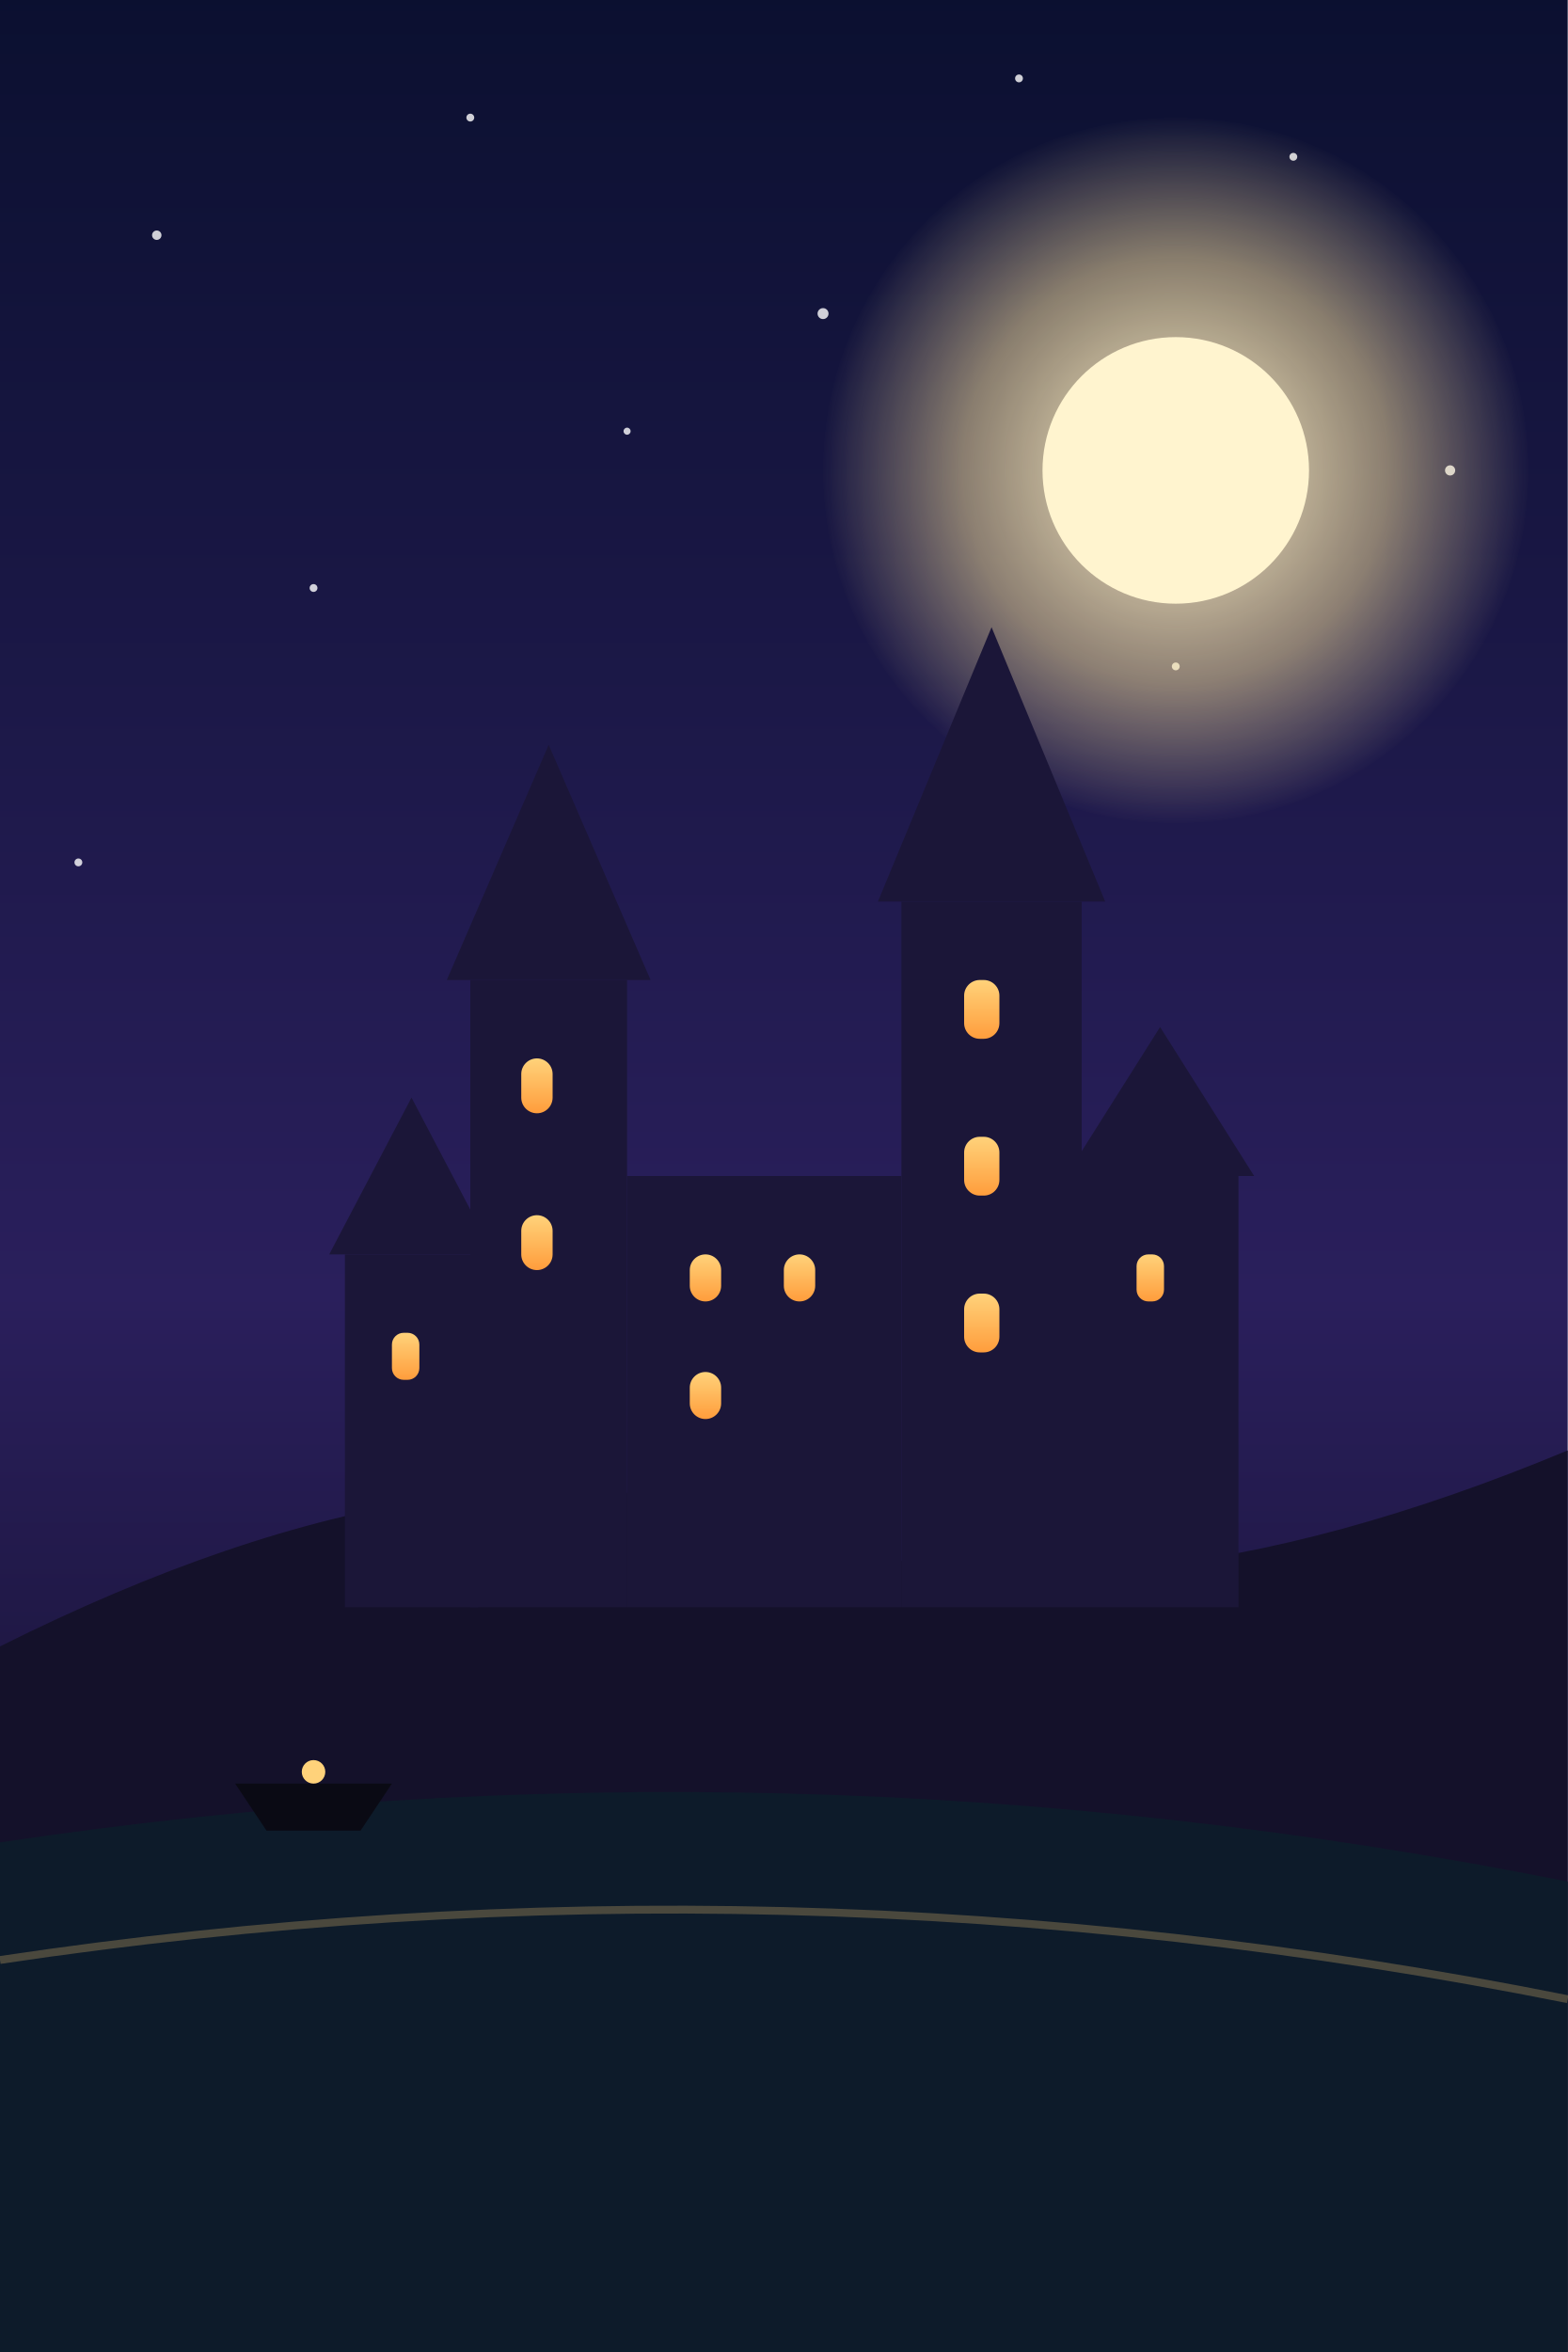
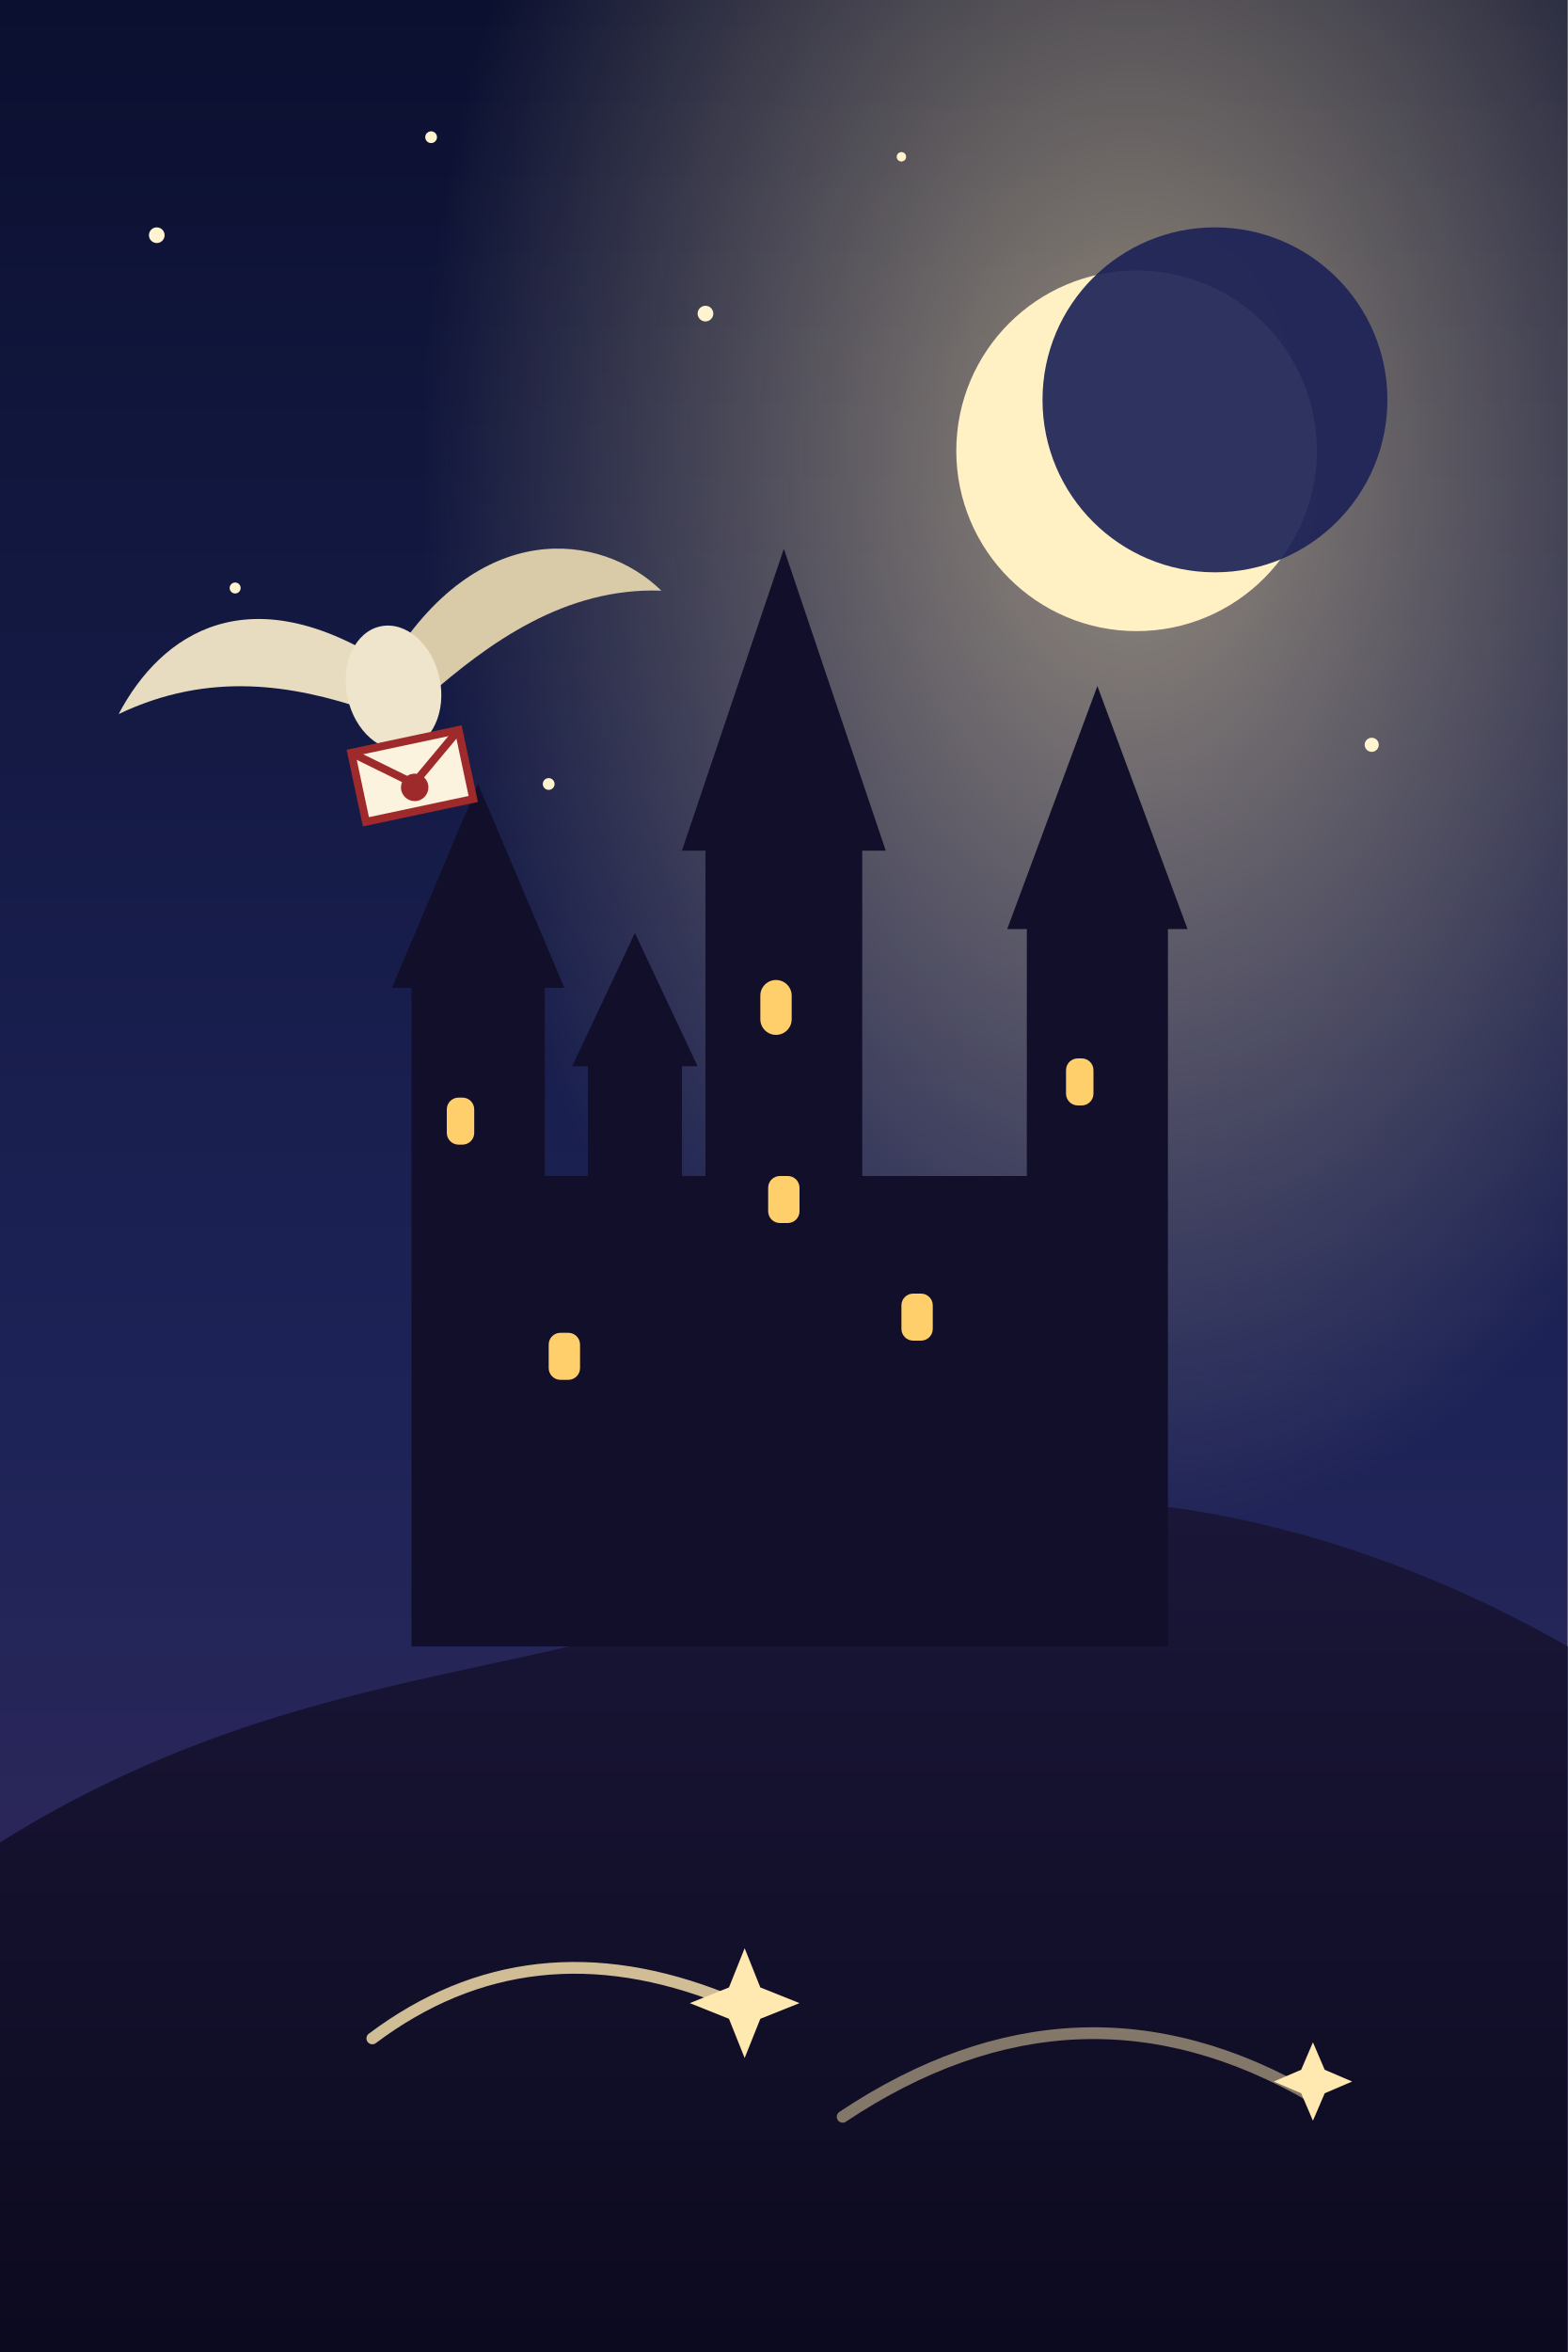
<svg xmlns="http://www.w3.org/2000/svg" viewBox="0 0 400 600">
  <defs>
-     <linearGradient id="s" x1="0" y1="0" x2="0" y2="1">
+     <linearGradient id="bg" x1="0" y1="0" x2="0" y2="1">
      <stop offset="0" stop-color="#0b1030" />
-       <stop offset=".55" stop-color="#2a1f5c" />
-       <stop offset="1" stop-color="#0a0a18" />
+       <stop offset=".6" stop-color="#1d2357" />
+       <stop offset="1" stop-color="#3b2a5c" />
    </linearGradient>
-     <radialGradient id="m" cx=".5" cy=".5" r=".5">
-       <stop offset="0" stop-color="#fff6d8" />
-       <stop offset=".6" stop-color="#ffe7a0" stop-opacity=".5" />
-       <stop offset="1" stop-color="#ffe7a0" stop-opacity="0" />
+     <radialGradient id="moon" cx=".72" cy=".2" r=".45">
+       <stop offset="0" stop-color="#ffe9b0" stop-opacity=".55" />
+       <stop offset="1" stop-color="#ffe9b0" stop-opacity="0" />
    </radialGradient>
-     <linearGradient id="w" x1="0" y1="0" x2="0" y2="1">
-       <stop offset="0" stop-color="#ffd27a" />
-       <stop offset="1" stop-color="#ff9d3c" />
+     <linearGradient id="hill" x1="0" y1="0" x2="0" y2="1">
+       <stop offset="0" stop-color="#1a1638" />
+       <stop offset="1" stop-color="#0c0a1f" />
    </linearGradient>
  </defs>
-   <rect width="400" height="600" fill="url(#s)" />
-   <g fill="#fff" opacity=".8">
-     <circle cx="40" cy="60" r="1.2" />
-     <circle cx="120" cy="30" r="1" />
-     <circle cx="210" cy="80" r="1.4" />
-     <circle cx="330" cy="40" r="1" />
-     <circle cx="370" cy="120" r="1.3" />
-     <circle cx="80" cy="150" r="1" />
-     <circle cx="260" cy="20" r="1" />
-     <circle cx="160" cy="110" r=".9" />
-     <circle cx="300" cy="170" r="1" />
-     <circle cx="20" cy="220" r="1" />
+   <rect width="400" height="600" fill="url(#bg)" />
+   <rect width="400" height="600" fill="url(#moon)" />
+   <g fill="#fff4cf">
+     <circle cx="40" cy="60" r="2" />
+     <circle cx="110" cy="35" r="1.5" />
+     <circle cx="180" cy="80" r="2" />
+     <circle cx="60" cy="150" r="1.4" />
+     <circle cx="350" cy="190" r="1.8" />
+     <circle cx="230" cy="40" r="1.2" />
+     <circle cx="140" cy="200" r="1.5" />
  </g>
-   <circle cx="300" cy="120" r="90" fill="url(#m)" />
-   <circle cx="300" cy="120" r="34" fill="#fff4cf" />
-   <path d="M0 420 Q120 360 200 390 T400 370 V600 H0Z" fill="#14112a" />
-   <g fill="#1b1638">
-     <rect x="120" y="250" width="40" height="160" />
-     <path d="M114 250 L140 190 L166 250Z" />
-     <rect x="230" y="230" width="46" height="180" />
-     <path d="M224 230 L253 160 L282 230Z" />
-     <rect x="160" y="300" width="70" height="110" />
-     <rect x="88" y="320" width="34" height="90" />
-     <path d="M84 320 L105 280 L126 320Z" />
-     <rect x="276" y="300" width="40" height="110" />
-     <path d="M272 300 L296 262 L320 300Z" />
+   <circle cx="290" cy="115" r="46" fill="#fff1c4" />
+   <circle cx="310" cy="102" r="44" fill="#1d2357" opacity=".92" />
+   <path d="M0 470 C80 420 150 430 200 400 S330 380 400 420 V600 H0z" fill="url(#hill)" />
+   <g fill="#120f2a">
+     <rect x="120" y="300" width="160" height="120" />
+     <rect x="105" y="250" width="34" height="170" />
+     <path d="M100 252 L122 200 L144 252z" />
+     <rect x="262" y="235" width="36" height="185" />
+     <path d="M257 237 L280 175 L303 237z" />
+     <rect x="180" y="215" width="40" height="205" />
+     <path d="M174 217 L200 140 L226 217z" />
+     <rect x="150" y="270" width="24" height="60" />
+     <path d="M146 272 L162 238 L178 272z" />
  </g>
-   <g fill="url(#w)">
-     <rect x="133" y="270" width="8" height="14" rx="4" />
-     <rect x="133" y="310" width="8" height="14" rx="4" />
-     <rect x="246" y="250" width="9" height="15" rx="4" />
-     <rect x="246" y="290" width="9" height="15" rx="4" />
-     <rect x="246" y="330" width="9" height="15" rx="4" />
-     <rect x="176" y="320" width="8" height="12" rx="4" />
-     <rect x="200" y="320" width="8" height="12" rx="4" />
-     <rect x="176" y="350" width="8" height="12" rx="4" />
-     <rect x="100" y="340" width="7" height="12" rx="3" />
-     <rect x="290" y="320" width="7" height="12" rx="3" />
+   <g fill="#ffcf6b">
+     <rect x="114" y="280" width="7" height="12" rx="3" />
+     <rect x="194" y="250" width="8" height="14" rx="4" />
+     <rect x="272" y="270" width="7" height="12" rx="3" />
+     <rect x="140" y="340" width="8" height="12" rx="3" />
+     <rect x="230" y="330" width="8" height="12" rx="3" />
+     <rect x="196" y="300" width="8" height="12" rx="3" />
  </g>
-   <path d="M0 470 Q200 440 400 480 V600 H0Z" fill="#0d1b2a" />
-   <path d="M0 500 Q200 470 400 510" stroke="#ffd27a" stroke-opacity=".25" stroke-width="2" fill="none" />
-   <path d="M60 455 l40 0 -8 12 -24 0z" fill="#0a0a14" />
-   <circle cx="80" cy="452" r="3" fill="#ffd27a" />
+   <g transform="translate(95 150) rotate(-12)">
+     <path d="M0 20 C-30 -10 -55 0 -70 18 C-45 12 -25 20 -8 30z" fill="#e8dcc0" />
+     <path d="M0 20 C30 -12 60 -2 72 16 C48 10 26 20 8 30z" fill="#d9caa8" />
+     <ellipse cx="0" cy="26" rx="12" ry="16" fill="#efe4cc" />
+     <rect x="-14" y="40" width="28" height="18" fill="#fbf3dd" stroke="#9e2a2b" stroke-width="2" />
+     <path d="M-14 40 L0 51 L14 40" fill="none" stroke="#9e2a2b" stroke-width="2" />
+     <circle cx="0" cy="52" r="3.5" fill="#9e2a2b" />
+   </g>
+   <g fill="none" stroke="#ffe9b0" stroke-width="3" stroke-linecap="round" opacity=".8">
+     <path d="M95 520 q40 -30 90 -10" />
+     <path d="M215 540 q60 -40 120 -5" opacity=".6" />
+   </g>
+   <g fill="#ffe9b0">
+     <path d="M186 507 l4 -10 l4 10 l10 4 l-10 4 l-4 10 l-4 -10 l-10 -4z" />
+     <path d="M332 528 l3 -7 l3 7 l7 3 l-7 3 l-3 7 l-3 -7 l-7 -3z" />
+   </g>
</svg>
